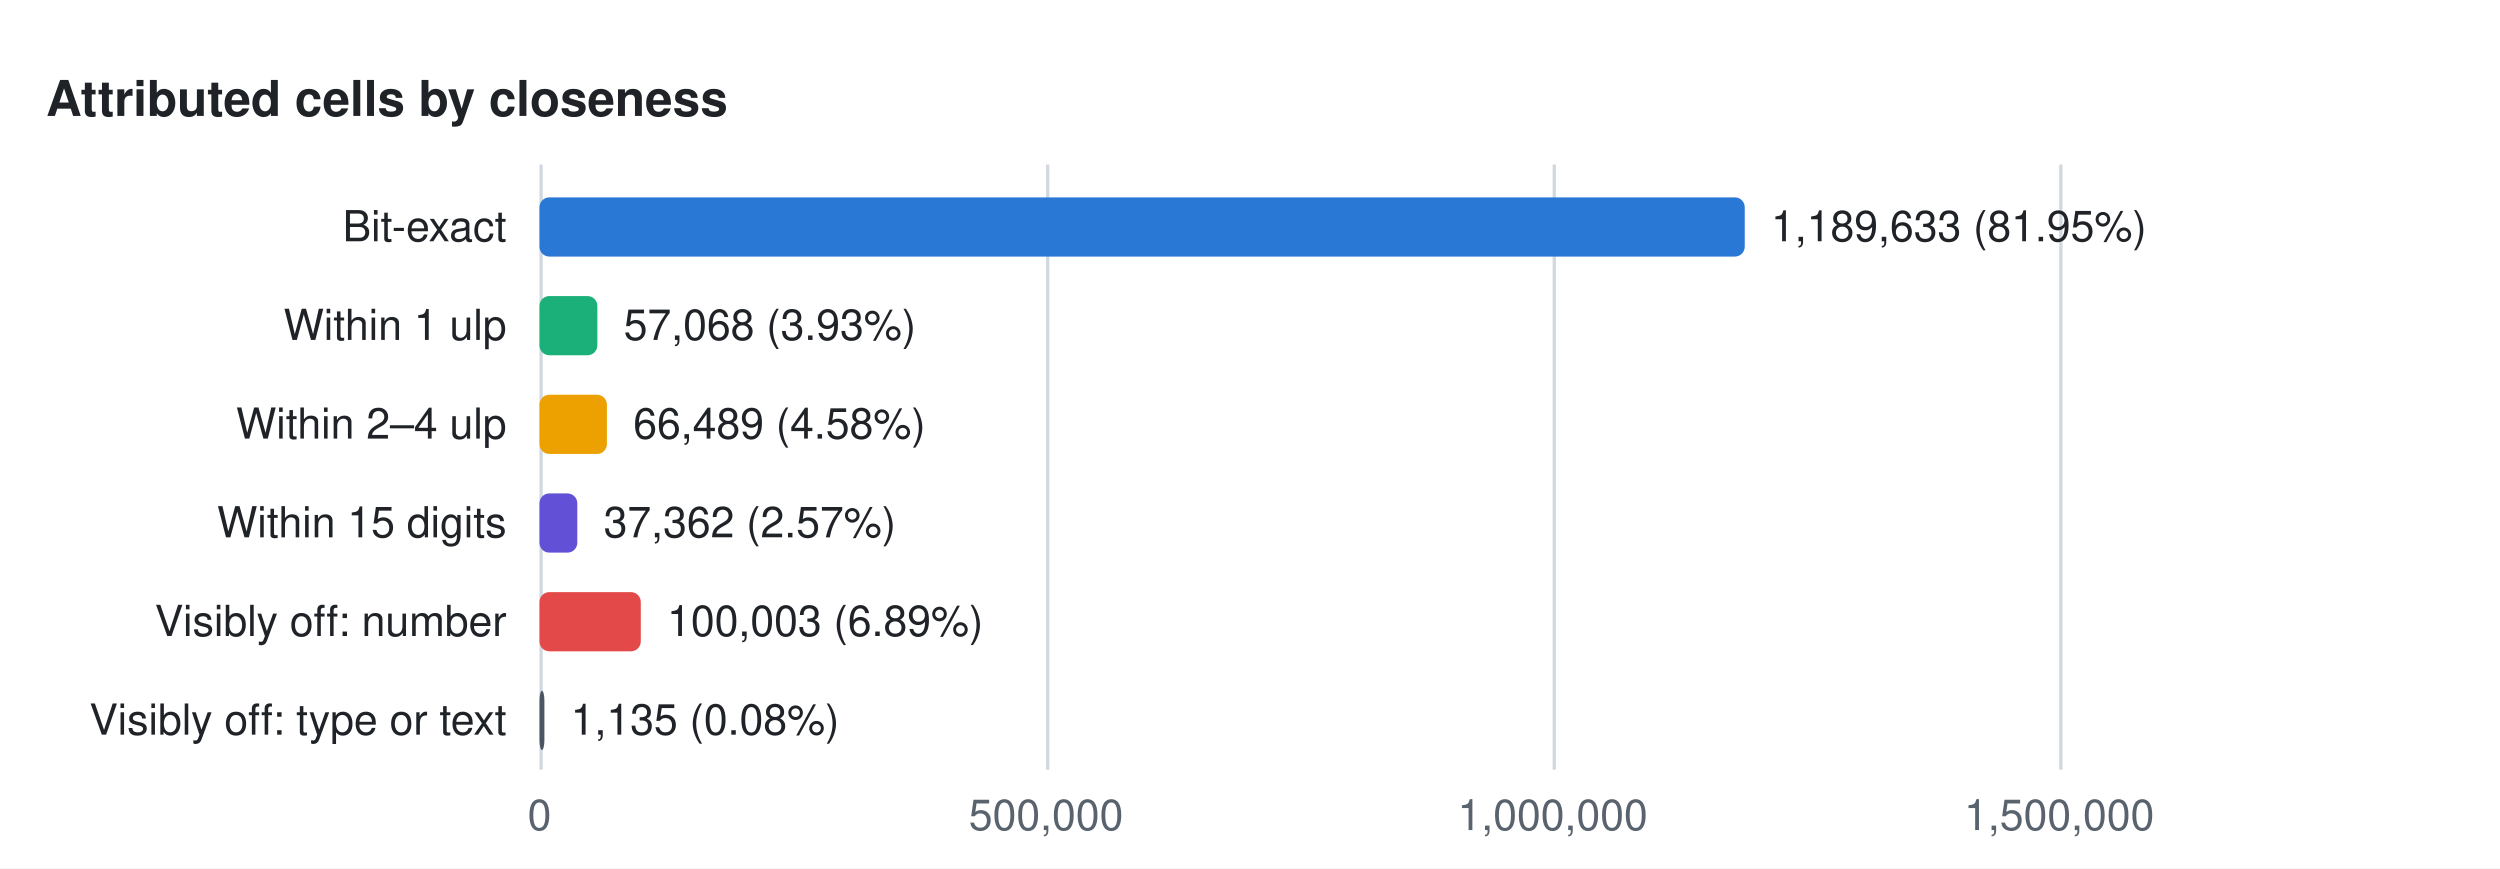
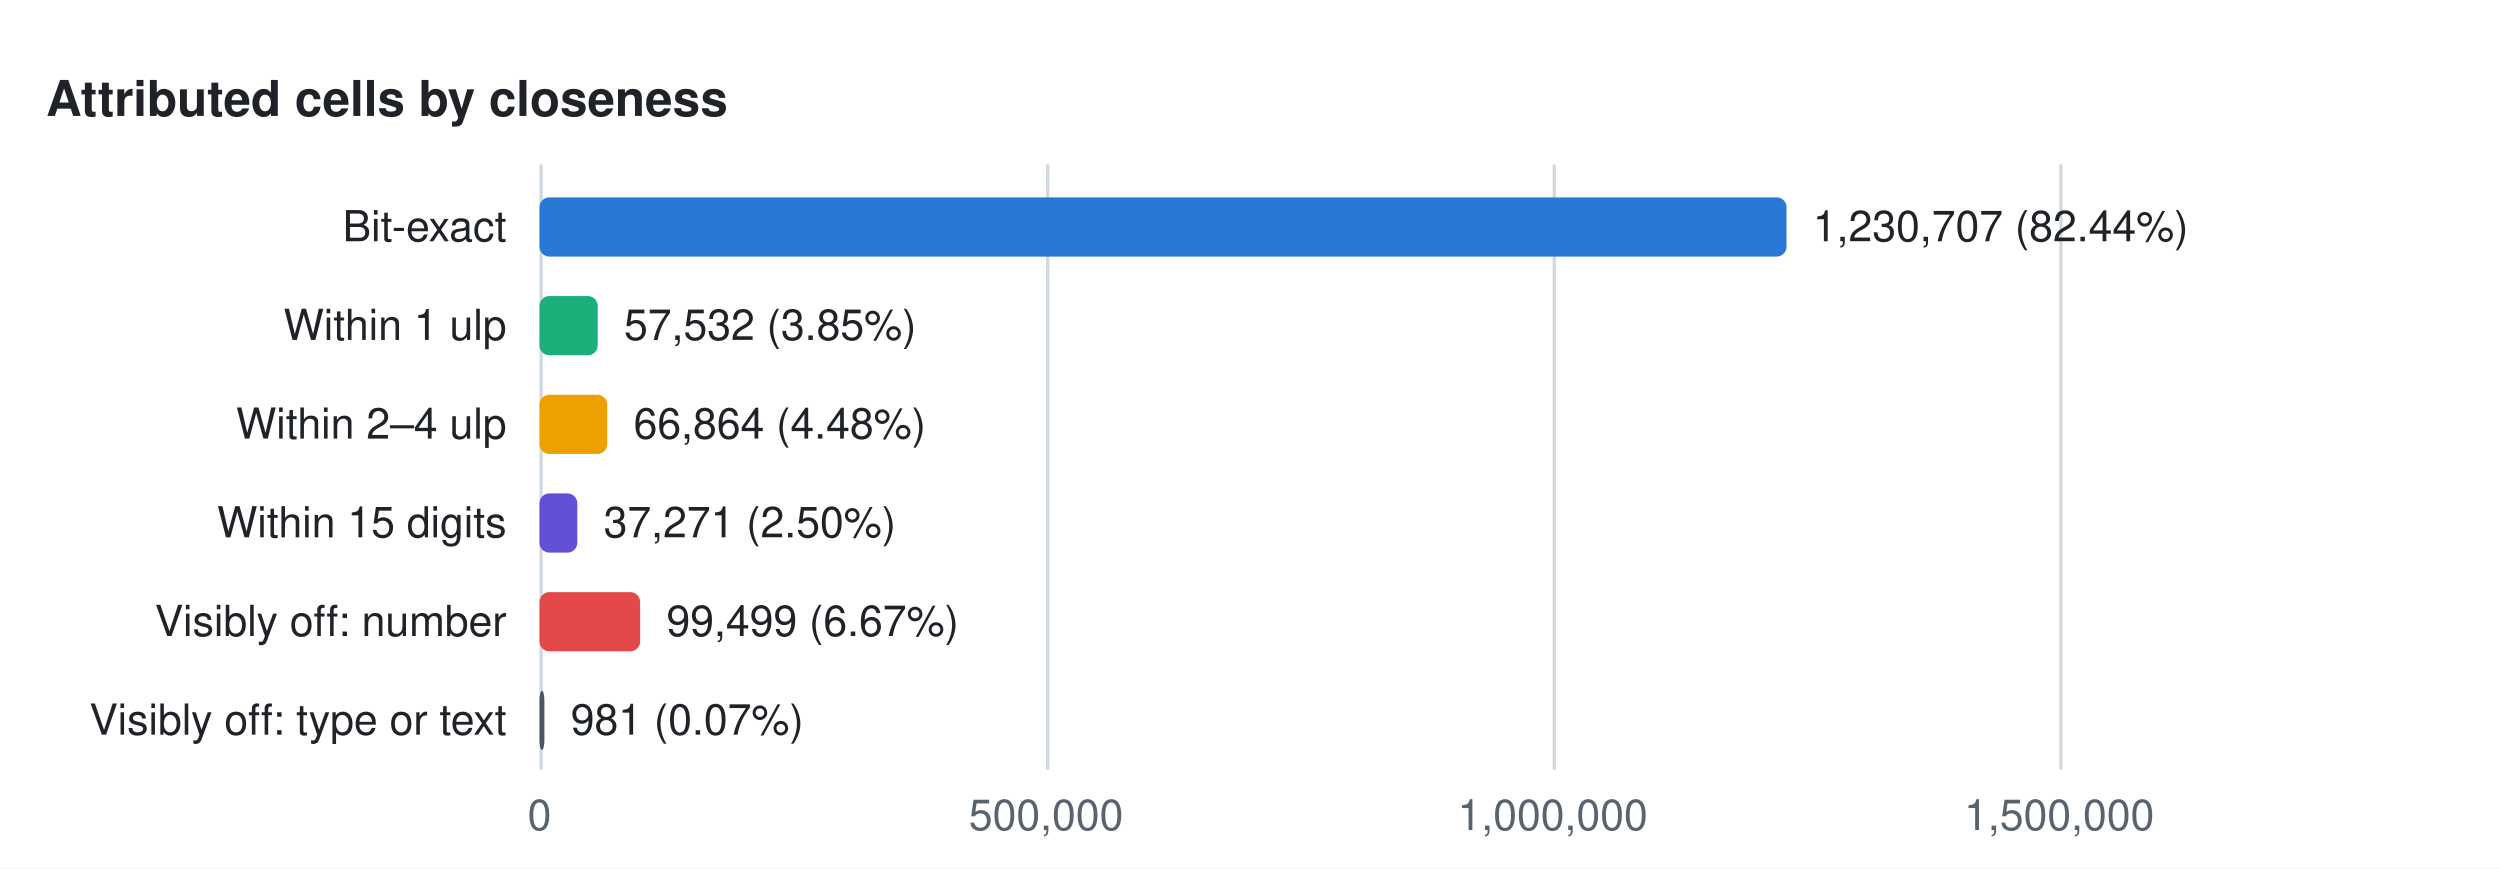
<svg xmlns="http://www.w3.org/2000/svg" width="760" height="264" viewBox="0 0 760 264" role="img" aria-labelledby="t d">
  <style>text{font-family:system-ui,-apple-system,'Segoe UI',Helvetica,Arial,sans-serif;font-size:13px}.title{font-size:15px;font-weight:600}.num{font-variant-numeric:tabular-nums}.bg{fill:#ffffff}.ink{fill:#1f2328}.muted{fill:#59636e}.grid{fill:#d1d9e0}.b-pass{fill:#2a78d6}.b-ulp1{fill:#1baf7a}.b-ulp4{fill:#eda100}.b-digits15{fill:#6250d6}.b-visible_numeric{fill:#e34948}.b-visible_other{fill:#4b5563}.in-pass{fill:#000000}.in-ulp1{fill:#000000}.in-ulp4{fill:#000000}.in-digits15{fill:#ffffff}.in-visible_numeric{fill:#000000}.in-visible_other{fill:#ffffff}@media (prefers-color-scheme: dark){.bg{fill:#0d1117}.ink{fill:#f0f6fc}.muted{fill:#9198a1}.grid{fill:#3d444d}.b-pass{fill:#3987e5}.b-ulp1{fill:#199e70}.b-ulp4{fill:#c98500}.b-digits15{fill:#9085e9}.b-visible_numeric{fill:#e66767}.b-visible_other{fill:#9ca3af}.in-pass{fill:#000000}.in-ulp1{fill:#000000}.in-ulp4{fill:#000000}.in-digits15{fill:#000000}.in-visible_numeric{fill:#000000}.in-visible_other{fill:#000000}}</style>
  <rect class="bg" fill="#ffffff" x="0" y="0" width="760" height="264" />
  <g transform="translate(14,14)">
    <text x="0.0" y="16.0" class="ink title" fill="#1f2328" text-anchor="start" dominant-baseline="middle">Attributed cells by closeness</text>
    <rect class="grid" fill="#d1d9e0" x="150.0" y="36" width="1" height="184" />
    <text x="150.0" y="234.0" class="muted num" fill="#59636e" text-anchor="middle" dominant-baseline="middle">0</text>
    <rect class="grid" fill="#d1d9e0" x="304.0" y="36" width="1" height="184" />
    <text x="304.0" y="234.0" class="muted num" fill="#59636e" text-anchor="middle" dominant-baseline="middle">500,000</text>
    <rect class="grid" fill="#d1d9e0" x="458.0" y="36" width="1" height="184" />
    <text x="458.0" y="234.0" class="muted num" fill="#59636e" text-anchor="middle" dominant-baseline="middle">1,000,000</text>
    <rect class="grid" fill="#d1d9e0" x="612.0" y="36" width="1" height="184" />
    <text x="612.0" y="234.0" class="muted num" fill="#59636e" text-anchor="middle" dominant-baseline="middle">1,500,000</text>
    <text x="140.0" y="55.0" class="ink" fill="#1f2328" text-anchor="end" dominant-baseline="middle">Bit-exact</text>
-     <rect class="b-pass" fill="#2a78d6" x="150.0" y="46.0" width="366.4" height="18" rx="3" />
-     <text x="524.4" y="55.0" class="ink num" fill="#1f2328" text-anchor="start" dominant-baseline="middle">1,189,633 (81.95%)</text>
+     <rect class="b-pass" fill="#2a78d6" x="150.0" y="46.0" width="379.1" height="18" rx="3" />
+     <text x="537.1" y="55.0" class="ink num" fill="#1f2328" text-anchor="start" dominant-baseline="middle">1,230,707 (82.44%)</text>
    <text x="140.0" y="85.0" class="ink" fill="#1f2328" text-anchor="end" dominant-baseline="middle">Within 1 ulp</text>
-     <rect class="b-ulp1" fill="#1baf7a" x="150.0" y="76.0" width="17.6" height="18" rx="3" />
-     <text x="175.6" y="85.0" class="ink num" fill="#1f2328" text-anchor="start" dominant-baseline="middle">57,068 (3.93%)</text>
+     <rect class="b-ulp1" fill="#1baf7a" x="150.0" y="76.0" width="17.7" height="18" rx="3" />
+     <text x="175.7" y="85.0" class="ink num" fill="#1f2328" text-anchor="start" dominant-baseline="middle">57,532 (3.85%)</text>
    <text x="140.0" y="115.0" class="ink" fill="#1f2328" text-anchor="end" dominant-baseline="middle">Within 2–4 ulp</text>
-     <rect class="b-ulp4" fill="#eda100" x="150.0" y="106.0" width="20.5" height="18" rx="3" />
-     <text x="178.5" y="115.0" class="ink num" fill="#1f2328" text-anchor="start" dominant-baseline="middle">66,489 (4.58%)</text>
+     <rect class="b-ulp4" fill="#eda100" x="150.0" y="106.0" width="20.6" height="18" rx="3" />
+     <text x="178.6" y="115.0" class="ink num" fill="#1f2328" text-anchor="start" dominant-baseline="middle">66,864 (4.48%)</text>
    <text x="140.0" y="145.0" class="ink" fill="#1f2328" text-anchor="end" dominant-baseline="middle">Within 15 digits</text>
    <rect class="b-digits15" fill="#6250d6" x="150.0" y="136.0" width="11.5" height="18" rx="3" />
-     <text x="169.5" y="145.0" class="ink num" fill="#1f2328" text-anchor="start" dominant-baseline="middle">37,362 (2.57%)</text>
+     <text x="169.5" y="145.0" class="ink num" fill="#1f2328" text-anchor="start" dominant-baseline="middle">37,271 (2.50%)</text>
    <text x="140.0" y="175.0" class="ink" fill="#1f2328" text-anchor="end" dominant-baseline="middle">Visibly off: number</text>
-     <rect class="b-visible_numeric" fill="#e34948" x="150.0" y="166.0" width="30.8" height="18" rx="3" />
-     <text x="188.8" y="175.0" class="ink num" fill="#1f2328" text-anchor="start" dominant-baseline="middle">100,003 (6.89%)</text>
+     <rect class="b-visible_numeric" fill="#e34948" x="150.0" y="166.0" width="30.6" height="18" rx="3" />
+     <text x="188.6" y="175.0" class="ink num" fill="#1f2328" text-anchor="start" dominant-baseline="middle">99,499 (6.67%)</text>
    <text x="140.0" y="205.0" class="ink" fill="#1f2328" text-anchor="end" dominant-baseline="middle">Visibly off: type or text</text>
    <rect class="b-visible_other" fill="#4b5563" x="150.0" y="196.0" width="1.5" height="18" rx="3" />
-     <text x="159.5" y="205.0" class="ink num" fill="#1f2328" text-anchor="start" dominant-baseline="middle">1,135 (0.08%)</text>
+     <text x="159.5" y="205.0" class="ink num" fill="#1f2328" text-anchor="start" dominant-baseline="middle">981 (0.07%)</text>
  </g>
</svg>
